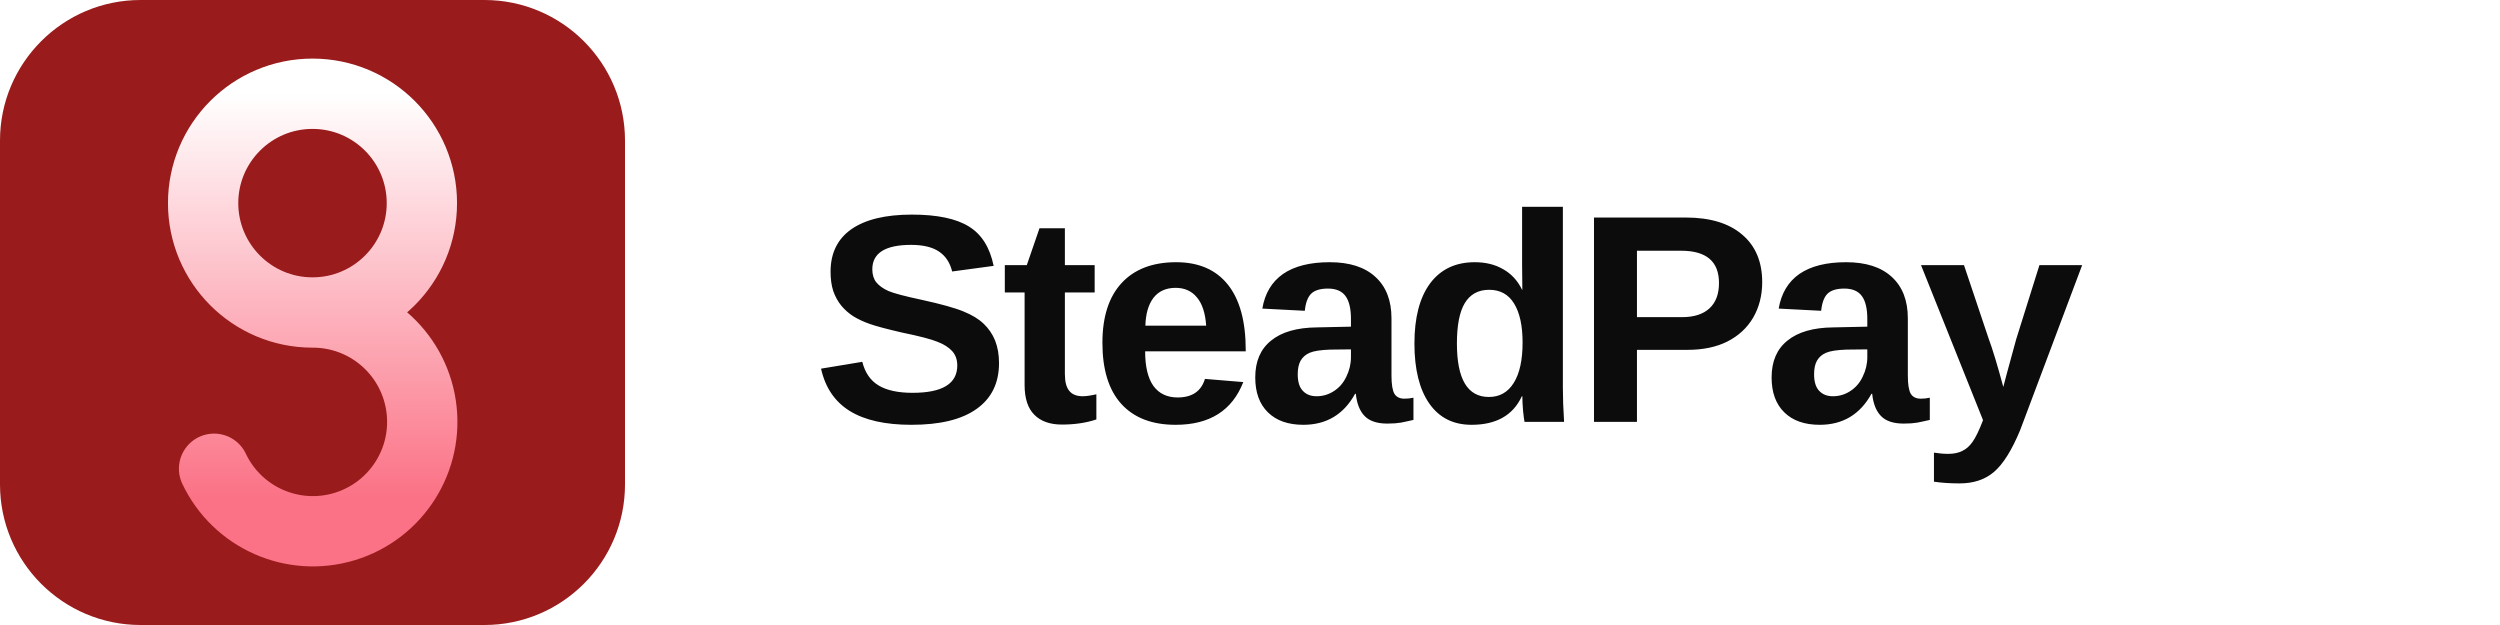
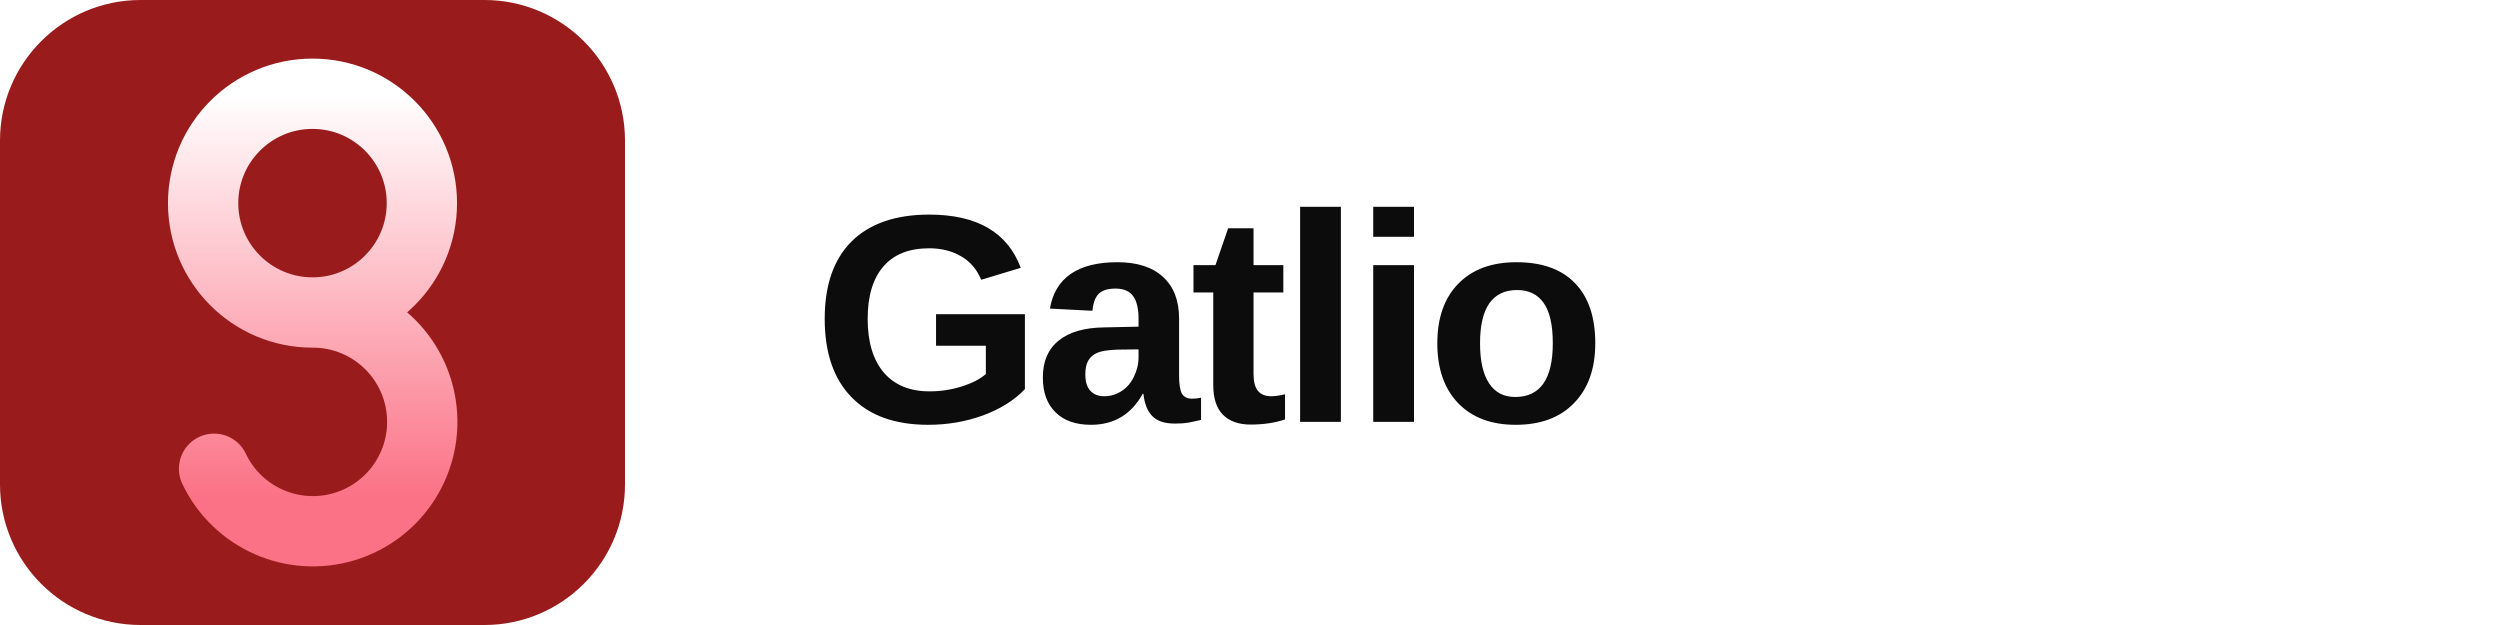
<svg xmlns="http://www.w3.org/2000/svg" width="160" height="40" viewBox="0 0 160 40" fill="none">
  <defs>
    <linearGradient id="mg" x1="0" y1="6" x2="0" y2="32" gradientUnits="userSpaceOnUse">
      <stop offset="0%" stop-color="white" />
      <stop offset="100%" stop-color="#FB7185" />
    </linearGradient>
  </defs>
  <rect width="40" height="40" rx="9" fill="#991B1B" />
  <path d="M 20 20 A 7 7 0 0 1 20 6 A 7 7 0 0 1 20 20 A 7 7 0 1 1 13.7 30.0" stroke="url(#mg)" stroke-width="4.5" stroke-linecap="round" fill="none" />
-   <text x="52" y="27" font-family="'Bricolage Grotesque', 'Arial Black', Arial, sans-serif" font-weight="800" font-size="19" letter-spacing="-0.6" fill="#0C0C0C">SteadPay</text>
+   <text x="52" y="27" font-family="'Bricolage Grotesque', 'Arial Black', Arial, sans-serif" font-weight="800" font-size="19" letter-spacing="-0.6" fill="#0C0C0C">Gatlio</text>
</svg>
